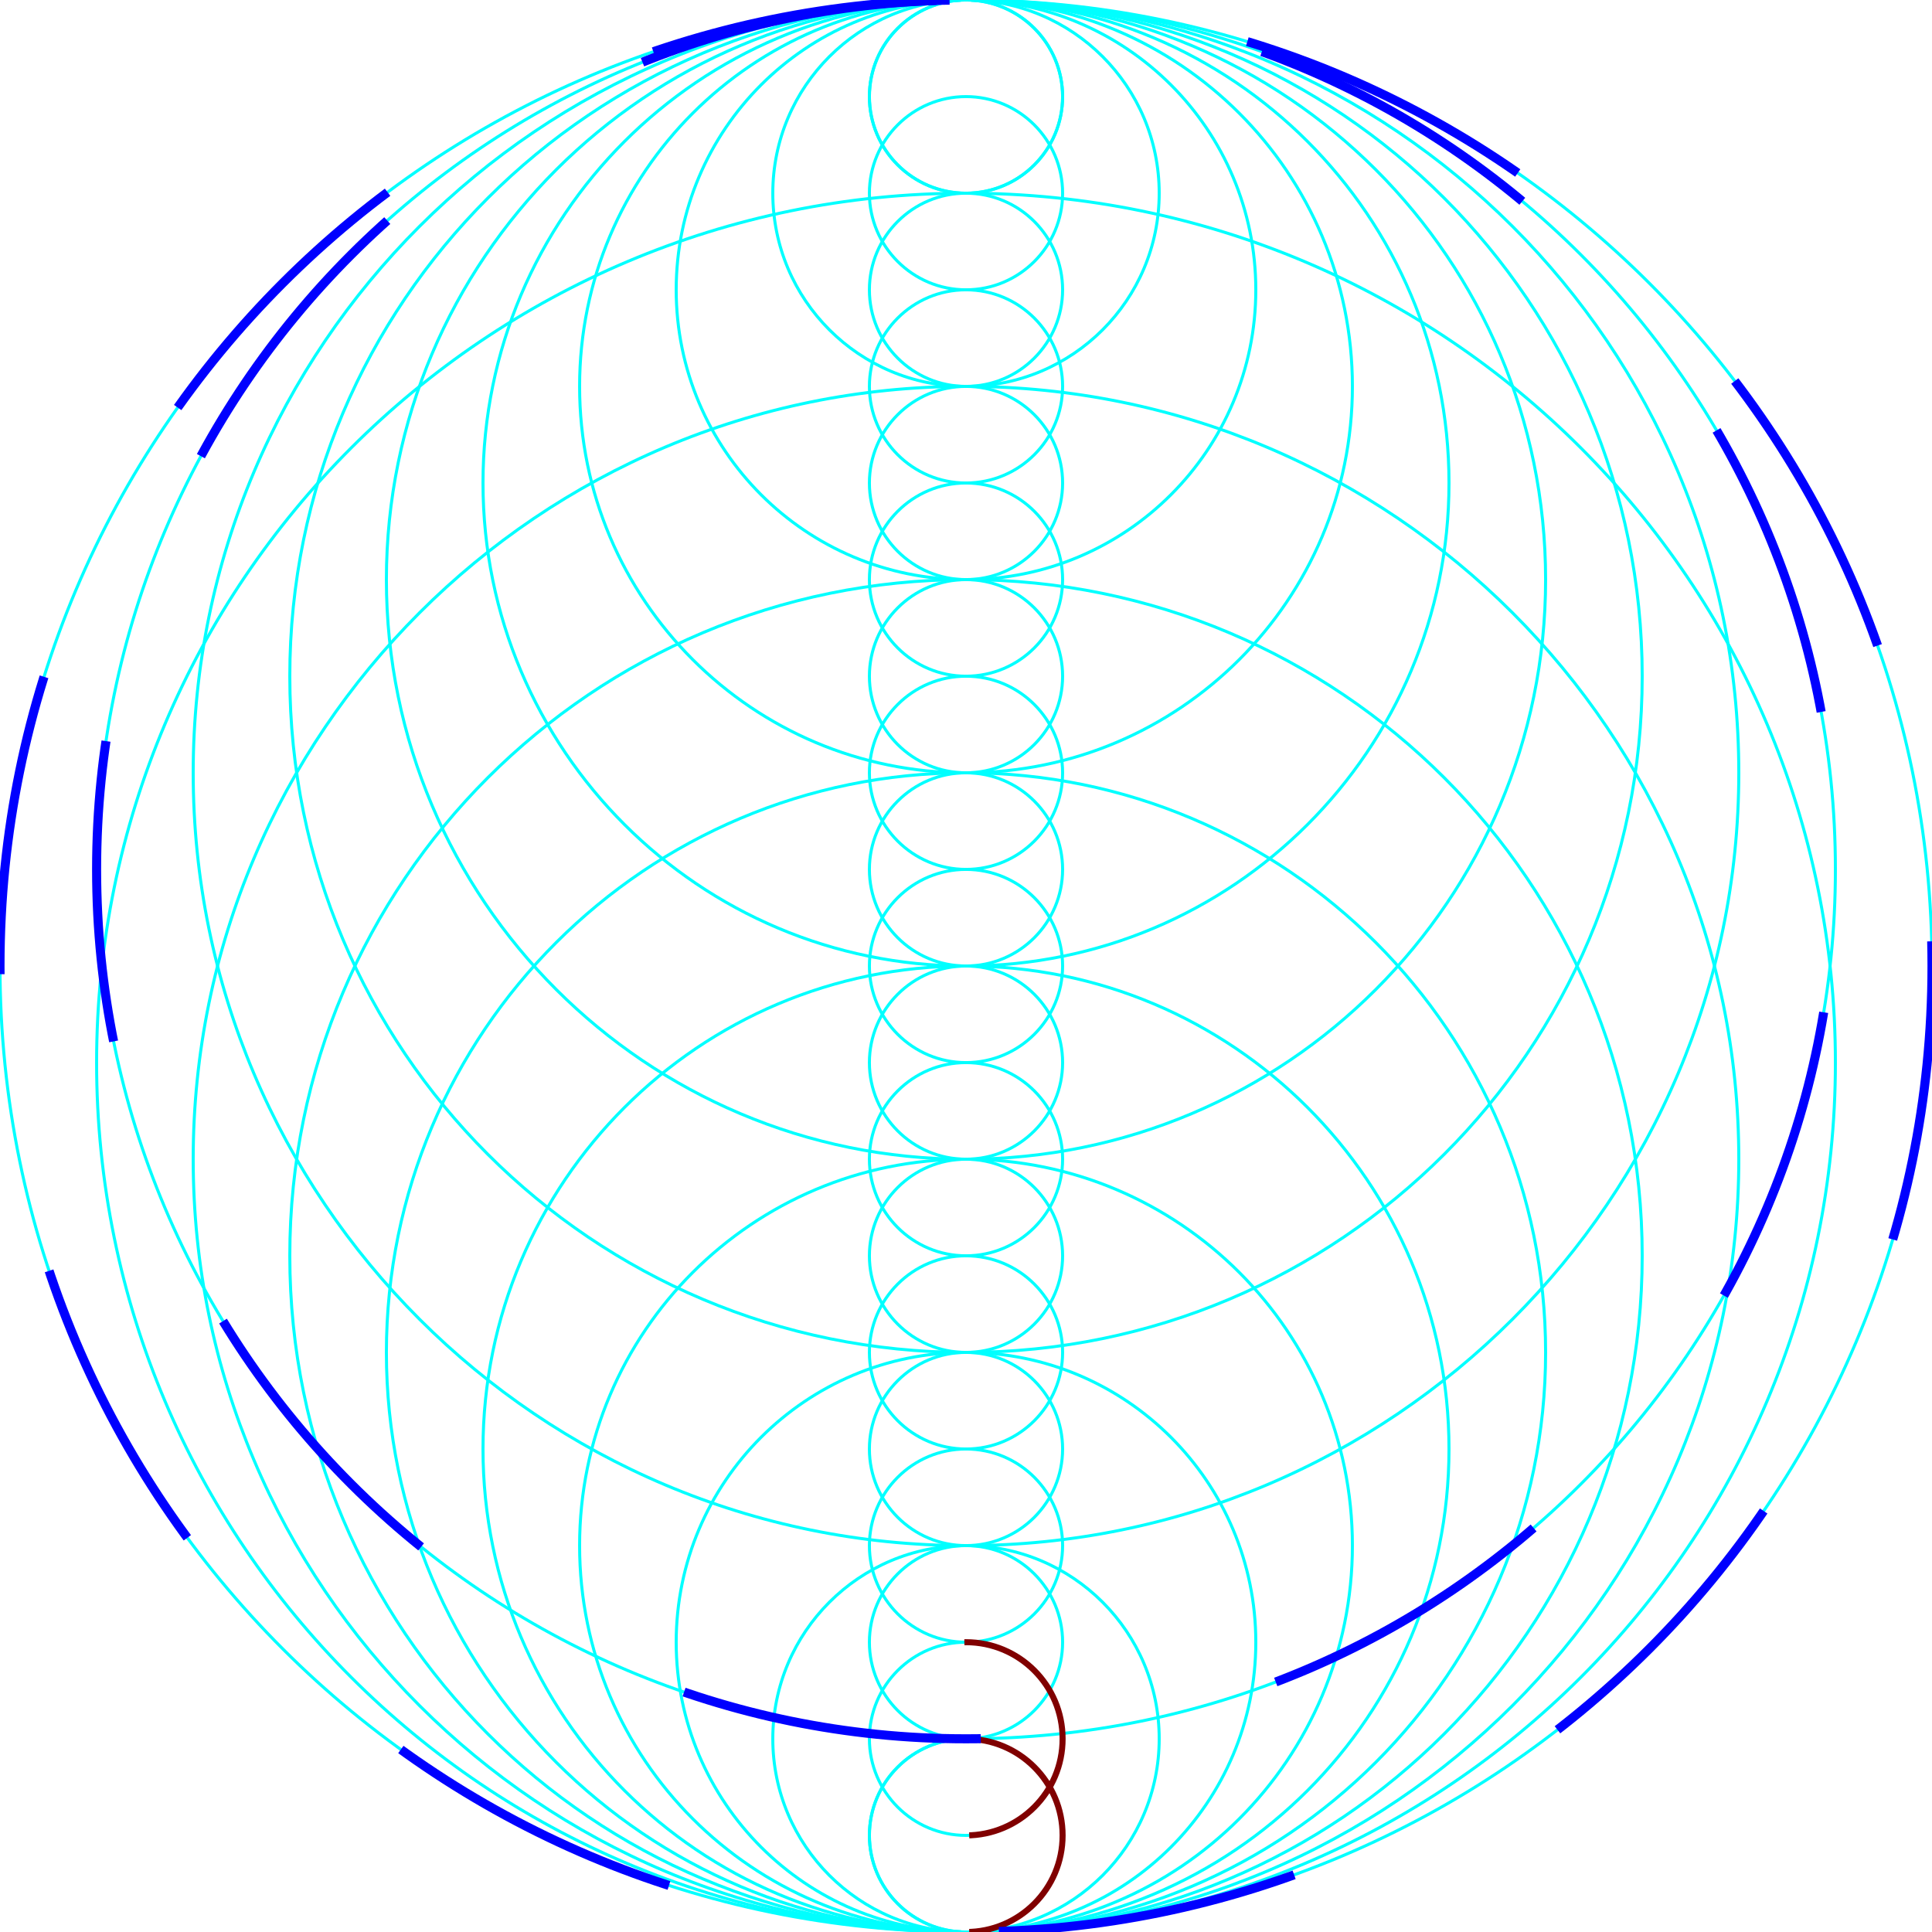
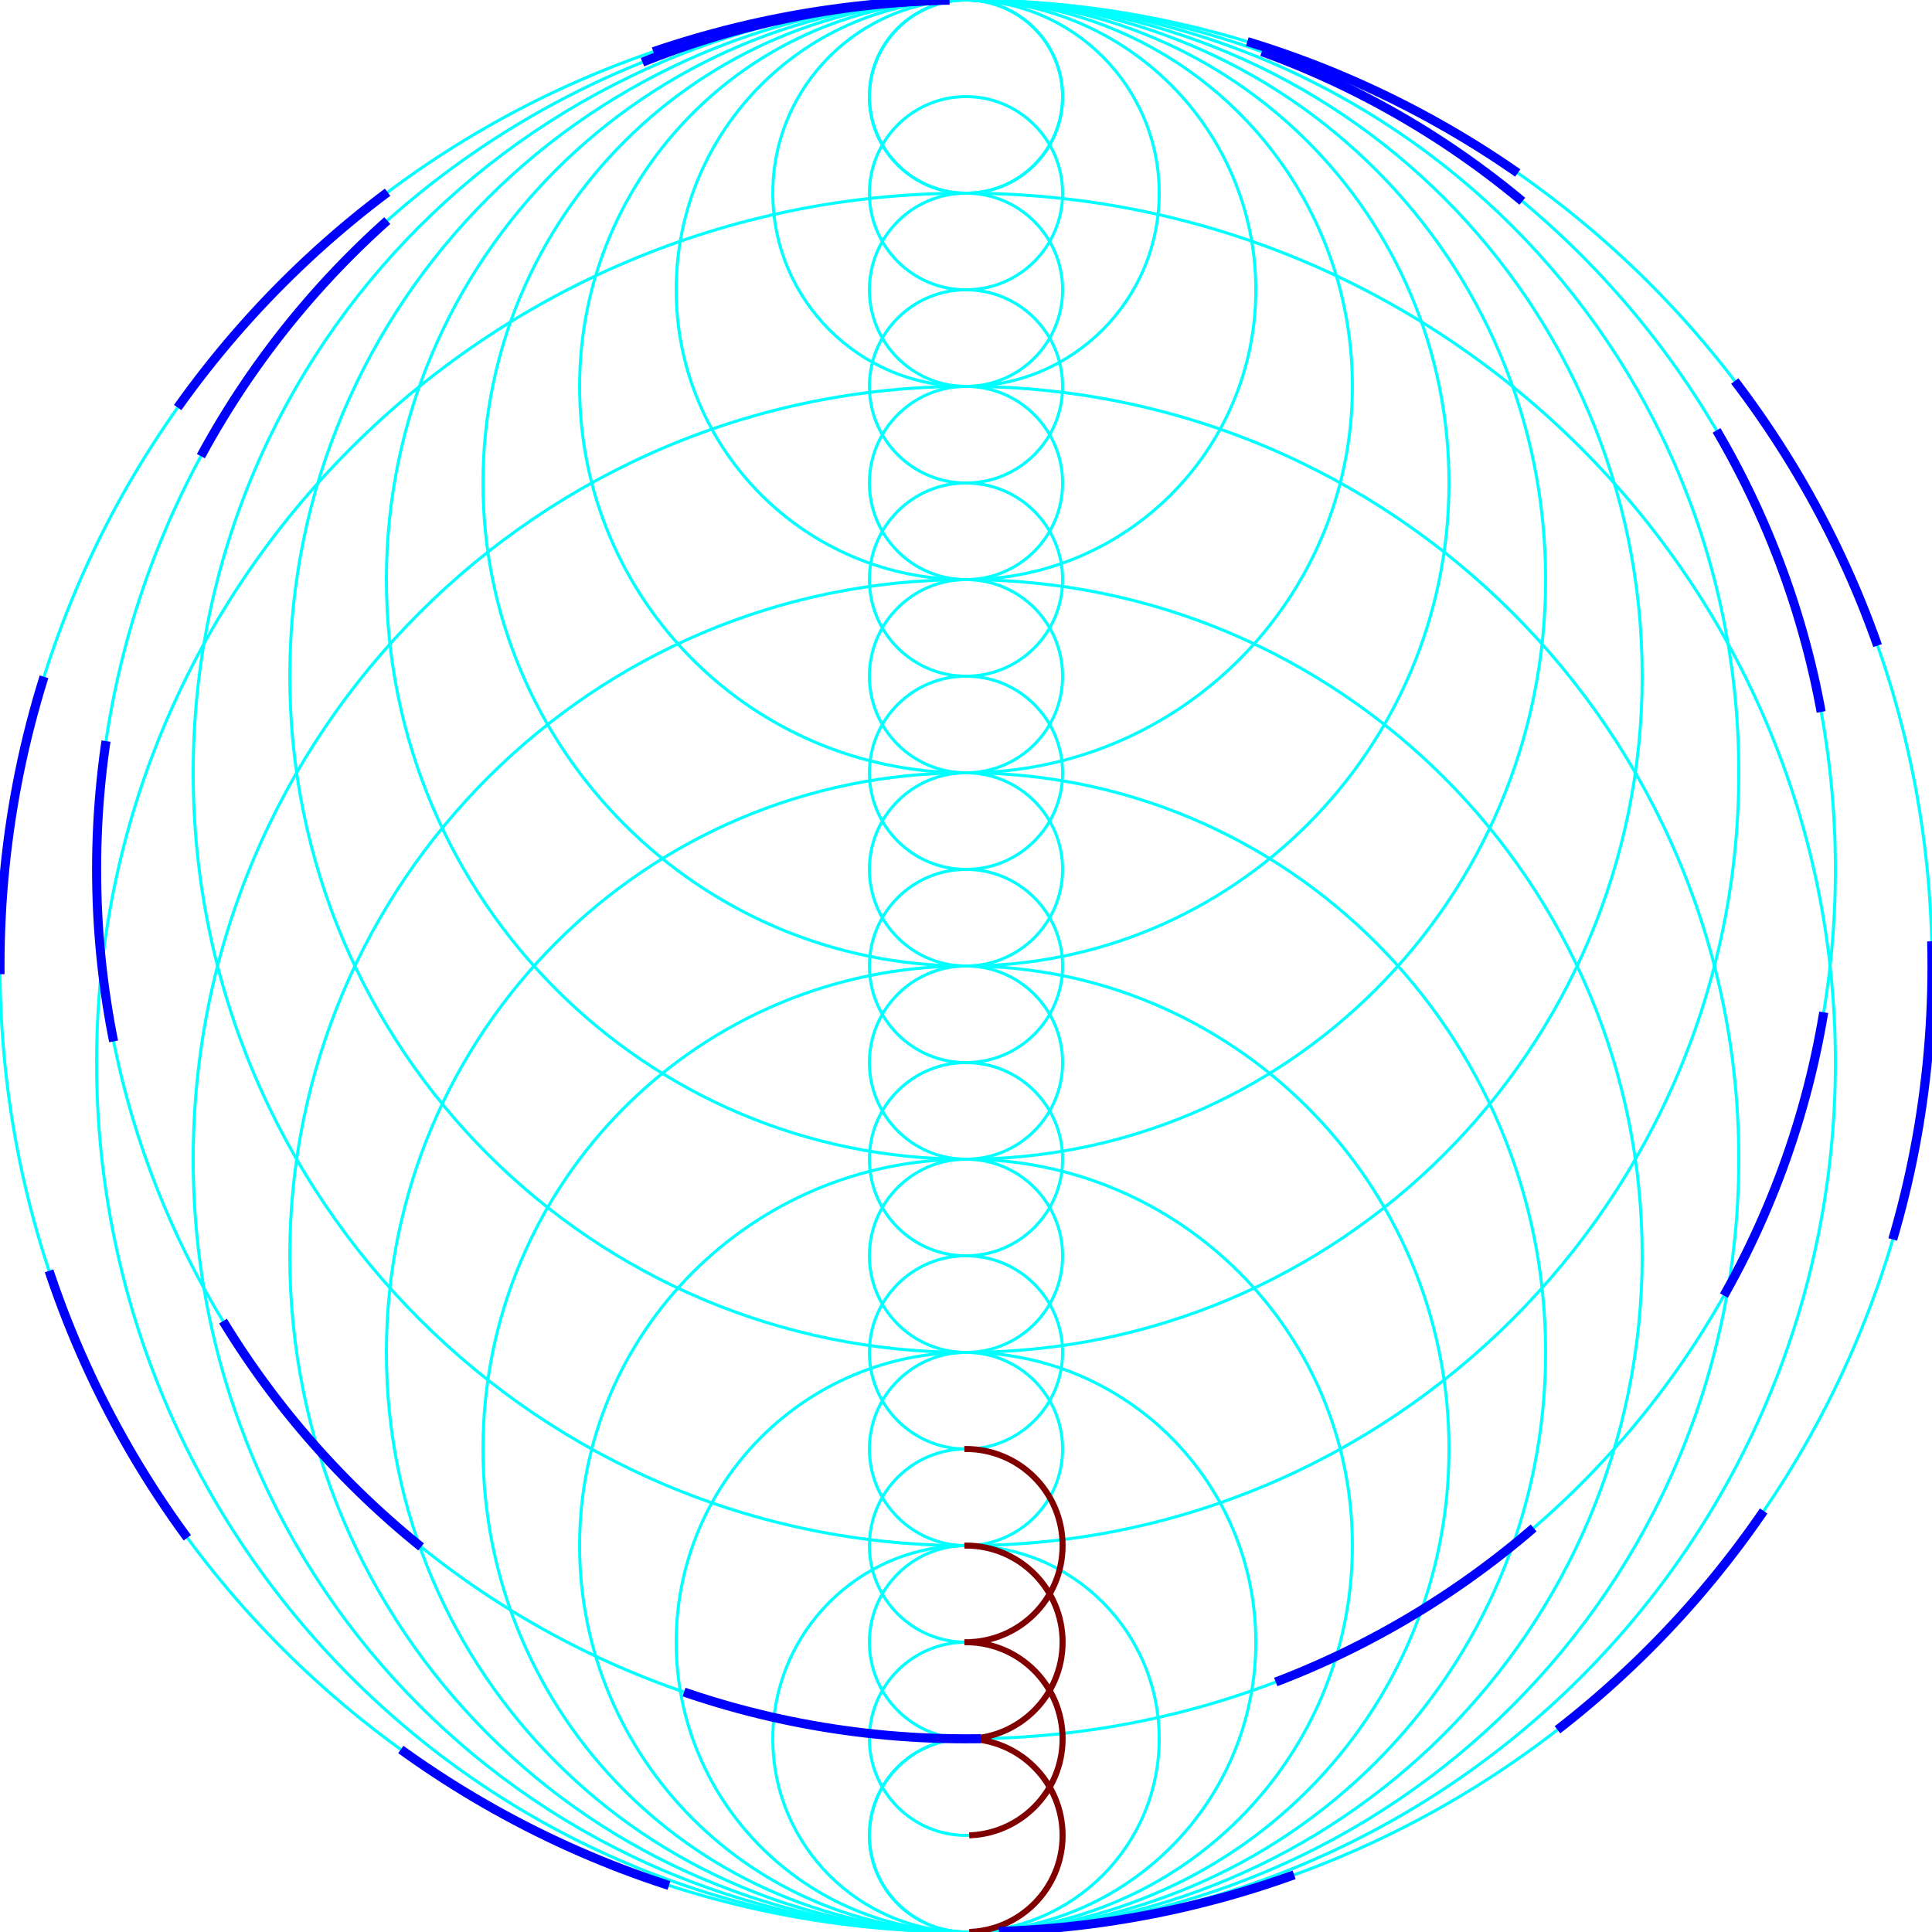
<svg xmlns="http://www.w3.org/2000/svg" height="640" width="640" viewBox="-64 -64 640 640">
  <circle cx="256" cy="544" r="32" fill="none" stroke="cyan" />
  <circle cx="256" cy="512" r="32" fill="none" stroke="cyan" />
  <circle cx="256" cy="480" r="32" fill="none" stroke="cyan" />
  <circle cx="256" cy="448" r="32" fill="none" stroke="cyan" />
  <circle cx="256" cy="416" r="32" fill="none" stroke="cyan" />
  <circle cx="256" cy="384" r="32" fill="none" stroke="cyan" />
  <circle cx="256" cy="352" r="32" fill="none" stroke="cyan" />
  <circle cx="256" cy="320" r="32" fill="none" stroke="cyan" />
  <circle cx="256" cy="288" r="32" fill="none" stroke="cyan" />
  <circle cx="256" cy="256" r="32" fill="none" stroke="cyan" />
  <circle cx="256" cy="224" r="32" fill="none" stroke="cyan" />
  <circle cx="256" cy="192" r="32" fill="none" stroke="cyan" />
  <circle cx="256" cy="160" r="32" fill="none" stroke="cyan" />
  <circle cx="256" cy="128" r="32" fill="none" stroke="cyan" />
  <circle cx="256" cy="96" r="32" fill="none" stroke="cyan" />
  <circle cx="256" cy="64" r="32" fill="none" stroke="cyan" />
  <circle cx="256" cy="32" r="32" fill="none" stroke="cyan" />
  <circle cx="256" cy="0" r="32" fill="none" stroke="cyan" />
  <circle cx="256" cy="-32" r="32" fill="none" stroke="cyan" />
  <circle cx="256" cy="544" r="32" fill="none" stroke="cyan" />
  <circle cx="256" cy="512" r="64" fill="none" stroke="cyan" />
  <circle cx="256" cy="480" r="96" fill="none" stroke="cyan" />
  <circle cx="256" cy="448" r="128" fill="none" stroke="cyan" />
  <circle cx="256" cy="416" r="160" fill="none" stroke="cyan" />
  <circle cx="256" cy="384" r="192" fill="none" stroke="cyan" />
  <circle cx="256" cy="352" r="224" fill="none" stroke="cyan" />
  <circle cx="256" cy="320" r="256" fill="none" stroke="cyan" />
  <circle cx="256" cy="288" r="288" fill="none" stroke="cyan" />
  <circle cx="256" cy="256" r="320" fill="none" stroke="cyan" />
  <circle cx="256" cy="224" r="288" fill="none" stroke="cyan" />
  <circle cx="256" cy="192" r="256" fill="none" stroke="cyan" />
  <circle cx="256" cy="160" r="224" fill="none" stroke="cyan" />
  <circle cx="256" cy="128" r="192" fill="none" stroke="cyan" />
  <circle cx="256" cy="96" r="160" fill="none" stroke="cyan" />
  <circle cx="256" cy="64" r="128" fill="none" stroke="cyan" />
  <circle cx="256" cy="32" r="96" fill="none" stroke="cyan" />
  <circle cx="256" cy="0" r="64" fill="none" stroke="cyan" />
  <circle cx="256" cy="-32" r="32" fill="none" stroke="cyan" />

  //從下畫小圓
  <circle cx="256" cy="544" r="32" fill="none" stroke="#800000" stroke-width="2" pathLength="100" stroke-dasharray="100" stroke-dashoffset="100" transform="rotate(90,256,544)">
    <animate attributeName="stroke-dashoffset" to="0" begin="0.0s" dur="1.0s" repeatCount="1" fill="freeze" />
  </circle>
  <circle cx="256" cy="512" r="32" fill="none" stroke="#800000" stroke-width="2" pathLength="100" stroke-dasharray="100" stroke-dashoffset="100" transform="rotate(90,256,512)">
    <animate attributeName="stroke-dashoffset" to="0" begin="1.0s" dur="1.5s" repeatCount="1" fill="freeze" />
  </circle>
+   <circle cx="256" cy="480" r="32" fill="none" stroke="#800000" stroke-width="2" pathLength="100" stroke-dasharray="100" stroke-dashoffset="100" transform="rotate(90,256,480)">
+     <animate attributeName="stroke-dashoffset" to="0" begin="1.0s" dur="1.5s" repeatCount="1" fill="freeze" />
+   </circle>
+   <circle cx="256" cy="448" r="32" fill="none" stroke="#800000" stroke-width="2" pathLength="100" stroke-dasharray="100" stroke-dashoffset="100" transform="rotate(90,256,448)">
+     <animate attributeName="stroke-dashoffset" to="0" begin="1.0s" dur="1.5s" repeatCount="1" fill="freeze" />
+   </circle>
  
  
  //從外畫大園
  <circle cx="256" cy="256" r="320" fill="none" stroke="blue" stroke-width="3" pathLength="100" stroke-dasharray="100" stroke-dashoffset="100" transform="rotate(90,256,256)">
    <animate attributeName="stroke-dashoffset" to="0" begin="1.0s" dur="1.5s" repeatCount="1" fill="freeze" />
  </circle>
  <circle cx="256" cy="224" r="288" fill="none" stroke="blue" stroke-width="3" pathLength="100" stroke-dasharray="100" stroke-dashoffset="100" transform="rotate(-90,256,224)">
    <animate attributeName="stroke-dashoffset" to="0" begin="1.5s" dur="2.0s" repeatCount="1" fill="freeze" />
  </circle>
</svg>
